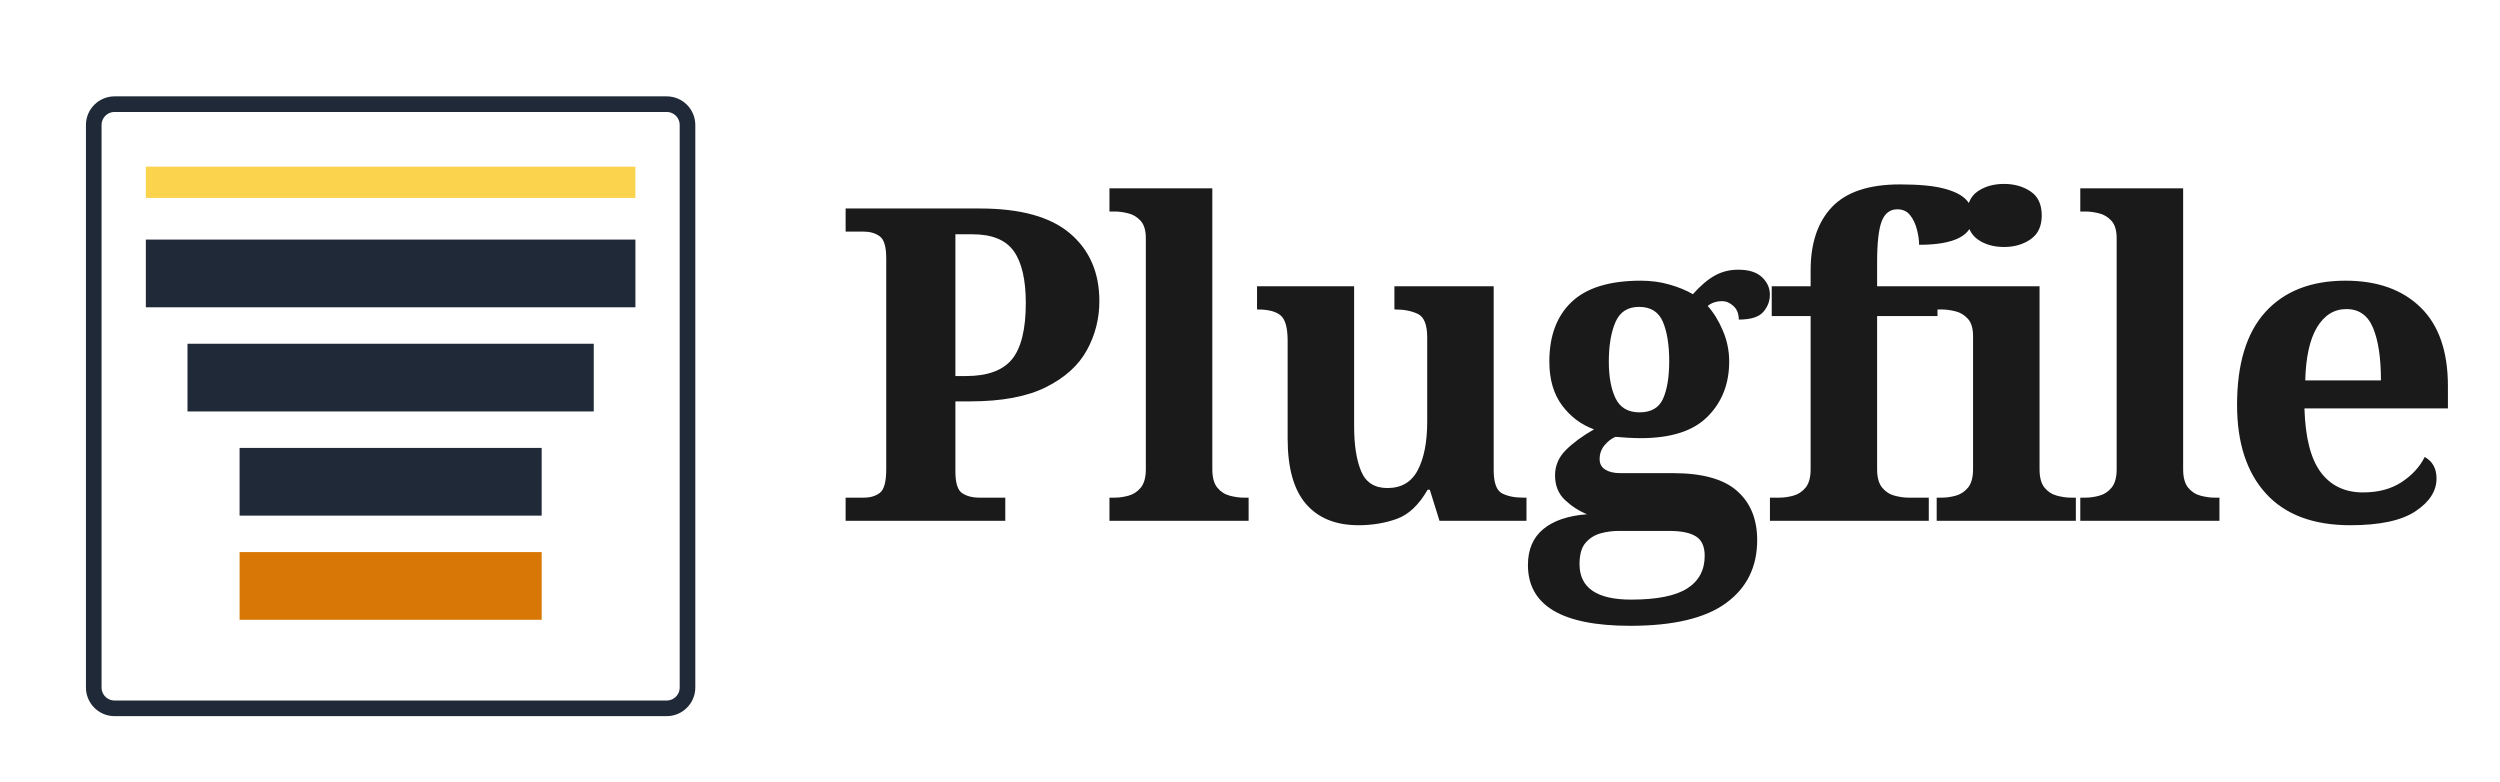
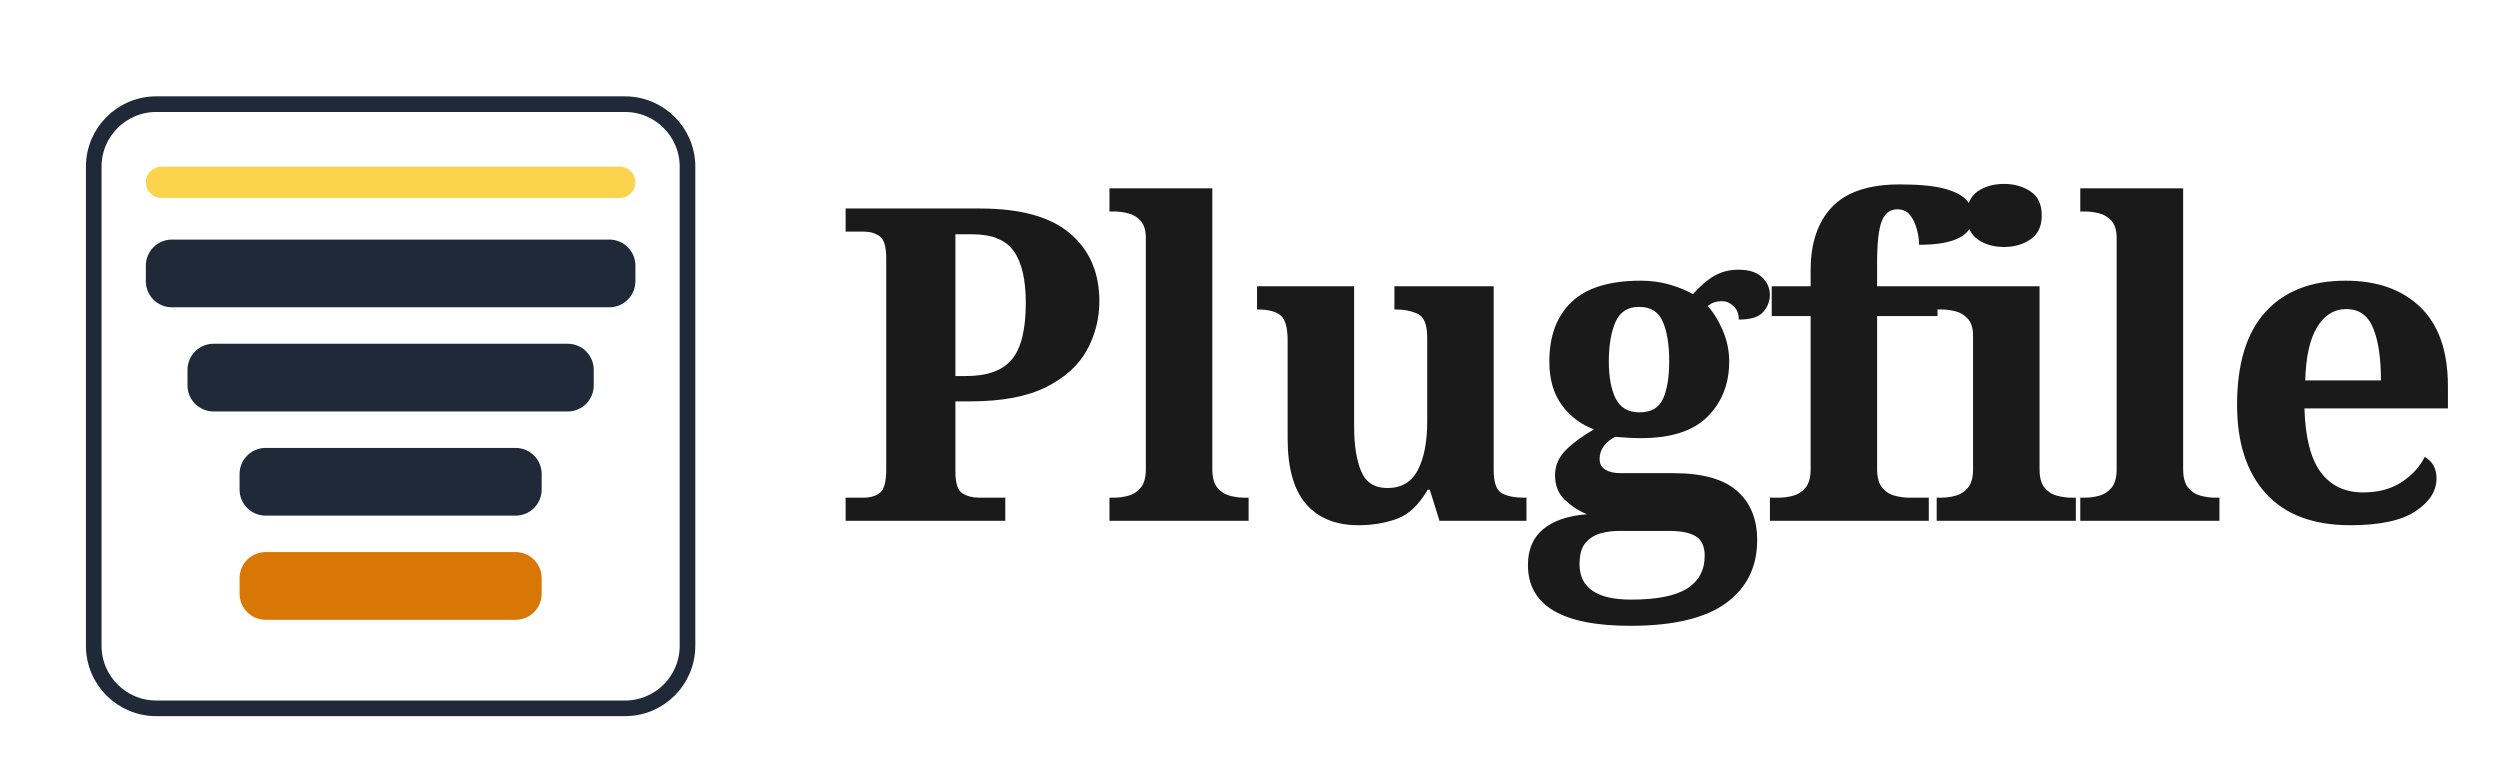
- <svg xmlns="http://www.w3.org/2000/svg" viewBox="0 0 480 150" aria-label="Plugfile">
-   <g>
-     <rect x="18" y="20" width="114" height="116" fill="none" stroke="#1F2937" stroke-width="3" rx="4" />
-     <rect x="28" y="32" width="94" height="6" fill="#FCD34D" />
-     <rect x="28" y="46" width="94" height="13" fill="#1F2937" />
-     <rect x="36" y="66" width="78" height="13" fill="#1F2937" />
-     <rect x="46" y="86" width="58" height="13" fill="#1F2937" />
-     <rect x="46" y="106" width="58" height="13" fill="#D97706" />
-   </g>
+ <svg xmlns="http://www.w3.org/2000/svg" viewBox="0 0 480 150">
+   <rect x="18" y="20" width="114" height="116" fill="none" stroke="#1F2937" stroke-width="3" rx="12" />
+   <rect x="28" y="32" width="94" height="6" fill="#FCD34D" rx="3" />
+   <rect x="28" y="46" width="94" height="13" fill="#1F2937" rx="5" />
+   <rect x="36" y="66" width="78" height="13" fill="#1F2937" rx="5" />
+   <rect x="46" y="86" width="58" height="13" fill="#1F2937" rx="5" />
+   <rect x="46" y="106" width="58" height="13" fill="#D97706" rx="5" />
  <text x="160" y="100" font-family="Fraunces, Georgia, serif" font-weight="600" font-size="84" fill="#1A1A1A" letter-spacing="-2">Plugfile</text>
</svg>
